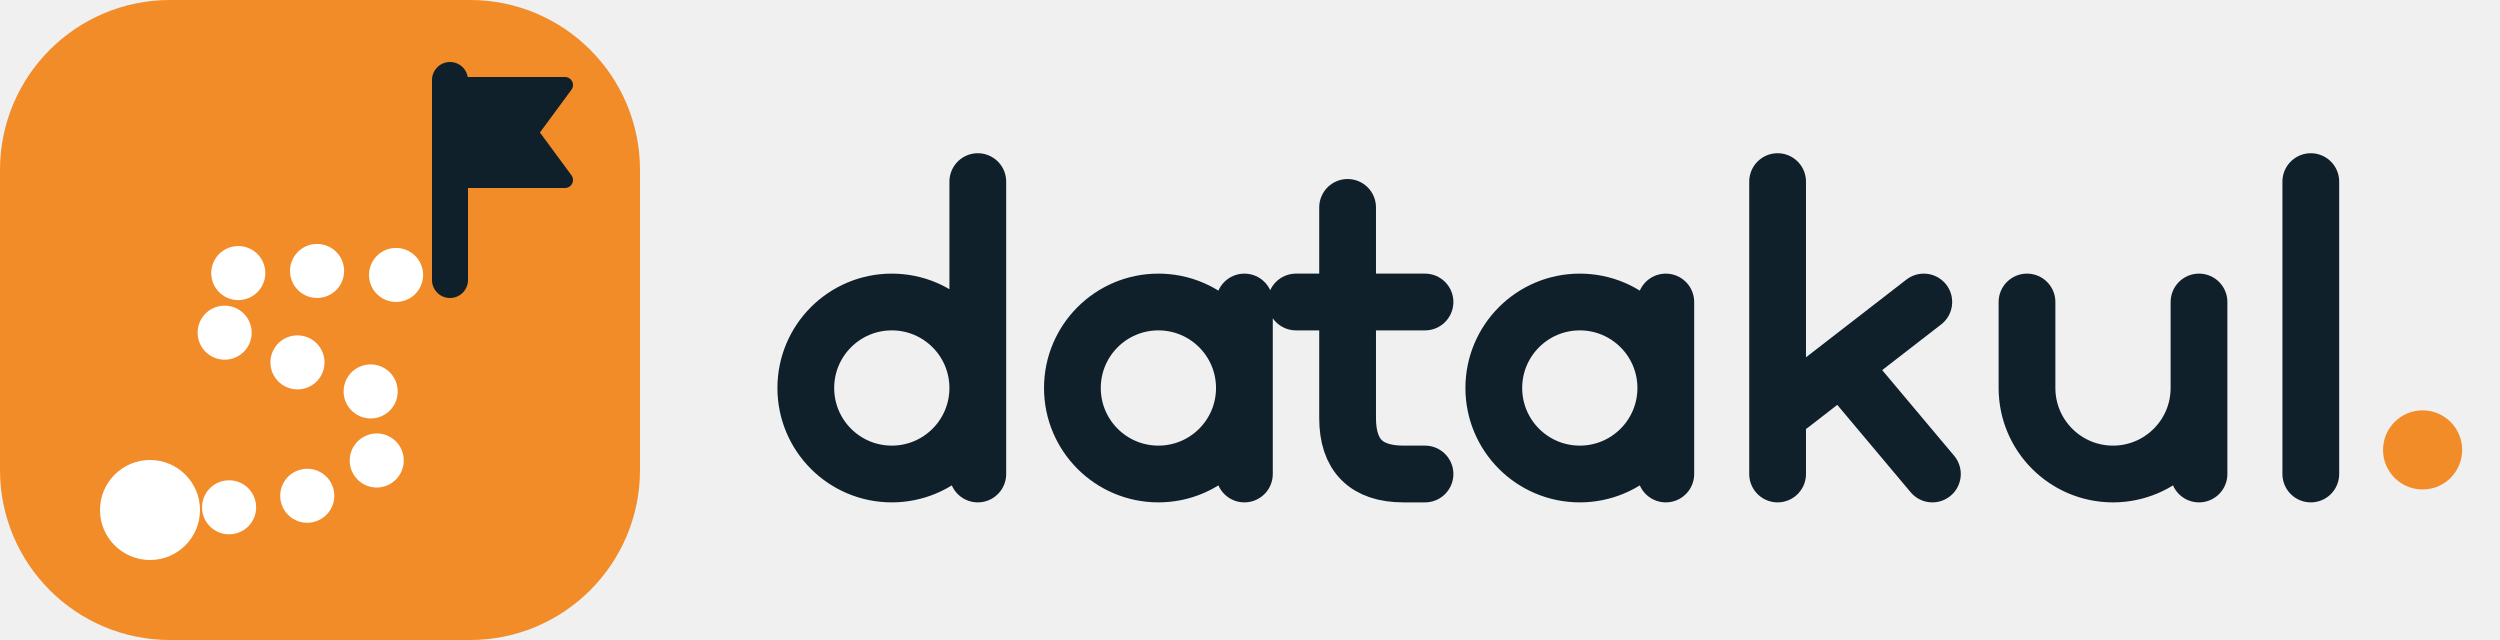
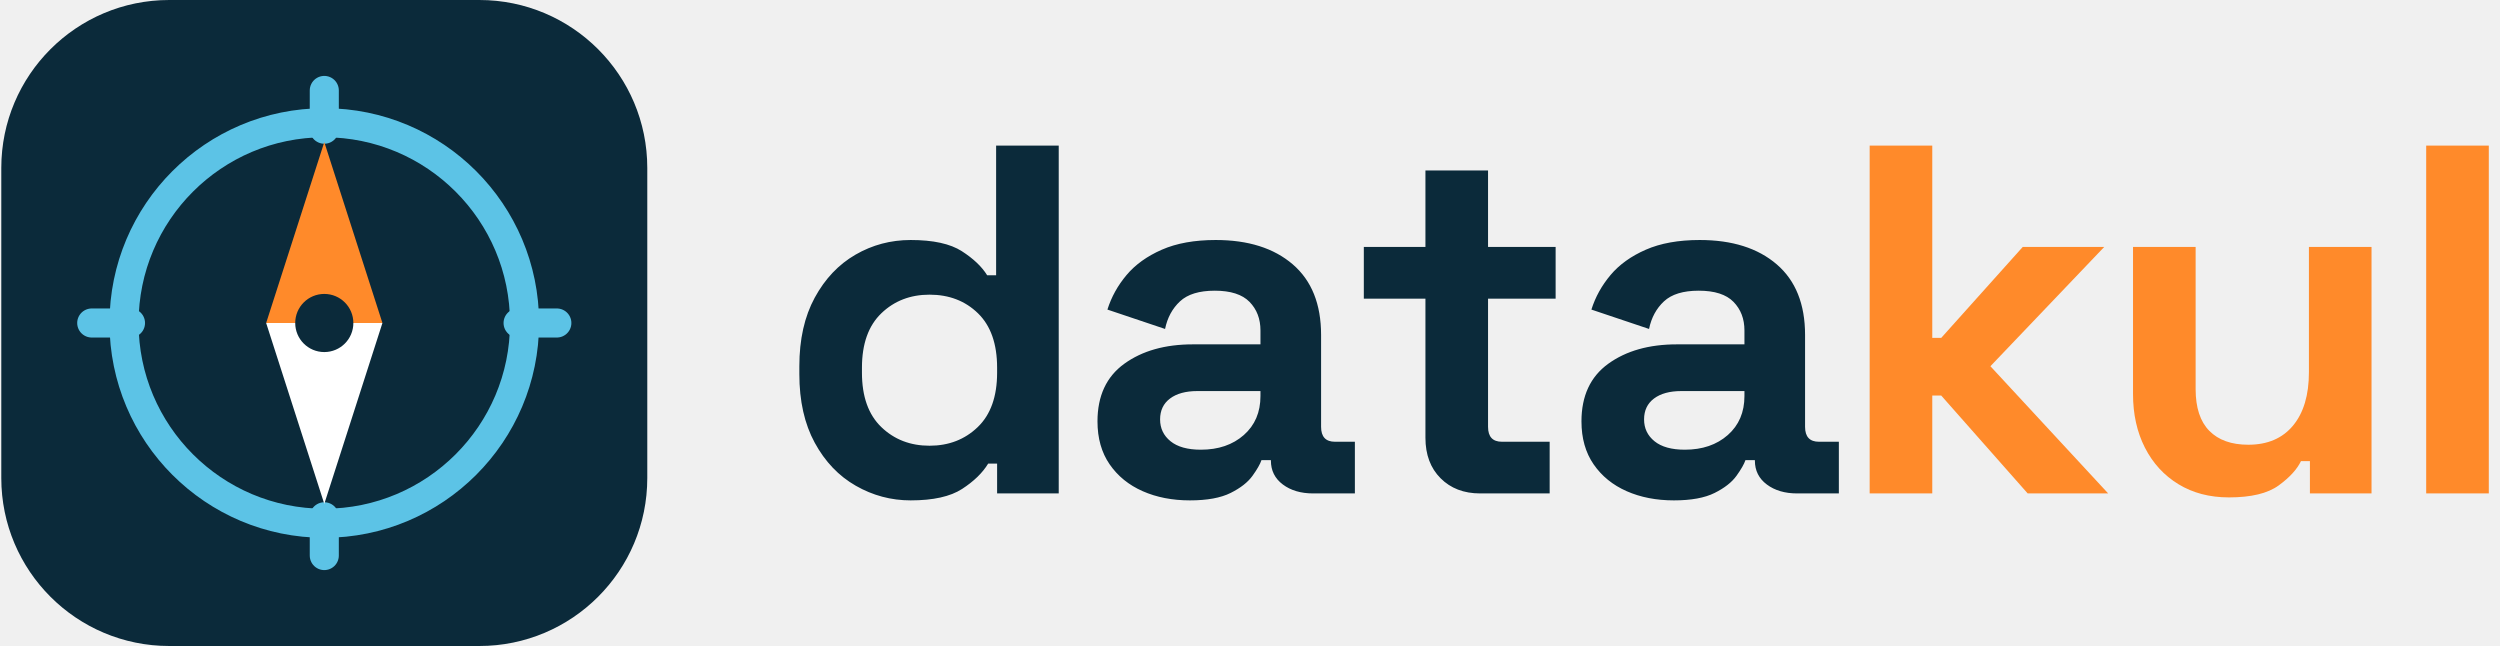
- <svg xmlns="http://www.w3.org/2000/svg" viewBox="0 0 250 64" width="500" height="128">
-   <rect width="64" height="64" rx="17" fill="#F28C28" />
-   <path d="M15 51C27 51 39 49.5 39 42.5C39 35.5 21 37 21 30.5C21 25 31 27.5 40 27.5" fill="none" stroke="#FFFFFF" stroke-width="5.4" stroke-linecap="round" stroke-dasharray="0.01 7.9" />
-   <circle cx="15" cy="51" r="5" fill="#FFFFFF" />
-   <path d="M45 8V28" stroke="#10202B" stroke-width="3.6" stroke-linecap="round" />
-   <path d="M45 8.5H56.5L53 13.25L56.5 18H45Z" fill="#10202B" stroke="#10202B" stroke-width="1.6" stroke-linejoin="round" />
-   <g transform="translate(78 13) scale(0.86)">
-     <path d="M23 6V40 M23 30A10 10 0 1 1 3 30A10 10 0 1 1 23 30 M54 20V40 M54 30A10 10 0 1 1 34 30A10 10 0 1 1 54 30 M66 9V33.5Q66 40 72.5 40H75 M60 20H75 M103 20V40 M103 30A10 10 0 1 1 83 30A10 10 0 1 1 103 30 M116 6V40 M133 20L117.5 32 M123.5 27.5L134 40 M145 20V30A10 10 0 0 0 165 30 M165 20V40 M178 6V40" fill="none" stroke="#10202B" stroke-width="6.6" stroke-linecap="round" stroke-linejoin="round" />
-     <circle cx="191" cy="37.2" r="4.6" fill="#F28C28" />
+ <svg xmlns="http://www.w3.org/2000/svg" viewBox="0 0 386.6 100" width="774" height="200" role="img" aria-label="Datakul">
+   <g>
+     <rect width="100" height="100" rx="26" fill="#0B2A3A" />
+     <circle cx="50" cy="50" r="31" fill="none" stroke="#5CC3E6" stroke-width="4.5" />
+     <path d="M50 14V20M50 80V86M14 50H20M80 50H86" stroke="#5CC3E6" stroke-width="4.5" stroke-linecap="round" />
+     <path d="M50 22L59 50H41Z" fill="#FF8A2A" />
+     <path d="M50 78L59 50H41Z" fill="#FFFFFF" />
+     <circle cx="50" cy="50" r="4.5" fill="#0B2A3A" />
+   </g>
+   <g transform="translate(122 21.00) scale(0.07692) translate(-26.0 720.0)">
+     <path fill="#0B2A3A" d="M270 14Q211 14 159.5 -15.5Q108 -45 77.0 -102.0Q46 -159 46 -240V-256Q46 -337 77.0 -394.0Q108 -451 159.0 -480.5Q210 -510 270 -510Q338 -510 373.0 -487.5Q408 -465 424 -439H442V-700H568V0H444V-60H426Q409 -32 373.5 -9.0Q338 14 270 14ZM308 -96Q366 -96 405.0 -133.5Q444 -171 444 -243V-253Q444 -325 405.5 -362.5Q367 -400 308 -400Q250 -400 211.0 -362.5Q172 -325 172 -253V-243Q172 -171 211.0 -133.5Q250 -96 308 -96ZM832.0 14Q779.0 14 737.0 -4.5Q695.0 -23 670.5 -58.5Q646.0 -94 646.0 -145Q646.0 -222 700.0 -261.0Q754.0 -300 838.0 -300H974.0V-328Q974.0 -363 952.0 -385.5Q930.0 -408 882.0 -408Q835.0 -408 812.0 -386.5Q789.0 -365 782.0 -331L666.0 -370Q678.0 -408 704.5 -439.5Q731.0 -471 775.5 -490.5Q820.0 -510 884.0 -510Q982.0 -510 1039.0 -461.0Q1096.0 -412 1096.0 -319V-134Q1096.0 -104 1124.0 -104H1164.0V0H1080.0Q1043.0 0 1019.0 -18.0Q995.0 -36 995.0 -66V-67H976.0Q972.0 -55 958.0 -35.5Q944.0 -16 914.0 -1.0Q884.0 14 832.0 14ZM854.0 -88Q907.0 -88 940.5 -117.5Q974.0 -147 974.0 -196V-206H847.0Q812.0 -206 792.0 -191.0Q772.0 -176 772.0 -149Q772.0 -122 793.0 -105.0Q814.0 -88 854.0 -88ZM1416.0 0Q1367.0 0 1336.5 -30.5Q1306.0 -61 1306.0 -112V-392H1182.0V-496H1306.0V-650H1432.0V-496H1568.0V-392H1432.0V-134Q1432.0 -104 1460.0 -104H1556.0V0ZM1806.0 14Q1753.0 14 1711.0 -4.5Q1669.0 -23 1644.5 -58.5Q1620.0 -94 1620.0 -145Q1620.0 -222 1674.0 -261.0Q1728.0 -300 1812.0 -300H1948.0V-328Q1948.0 -363 1926.0 -385.5Q1904.0 -408 1856.0 -408Q1809.0 -408 1786.0 -386.5Q1763.0 -365 1756.0 -331L1640.0 -370Q1652.0 -408 1678.5 -439.5Q1705.0 -471 1749.5 -490.5Q1794.0 -510 1858.0 -510Q1956.0 -510 2013.0 -461.0Q2070.0 -412 2070.0 -319V-134Q2070.0 -104 2098.0 -104H2138.0V0H2054.0Q2017.0 0 1993.0 -18.0Q1969.0 -36 1969.0 -66V-67H1950.0Q1946.0 -55 1932.0 -35.5Q1918.0 -16 1888.0 -1.0Q1858.0 14 1806.0 14ZM1828.0 -88Q1881.0 -88 1914.5 -117.5Q1948.0 -147 1948.0 -196V-206H1821.0Q1786.0 -206 1766.0 -191.0Q1746.0 -176 1746.0 -149Q1746.0 -122 1767.0 -105.0Q1788.0 -88 1828.0 -88Z" />
+     <path fill="#FF8A2A" d="M2200.0 0V-700H2326.0V-313H2344.0L2508.0 -496H2672.0L2443.0 -256L2680.0 0H2518.0L2344.0 -197H2326.0V0ZM2923.0 8Q2865.0 8 2821.5 -18.5Q2778.0 -45 2754.0 -92.0Q2730.0 -139 2730.0 -200V-496H2856.0V-210Q2856.0 -154 2883.5 -126.0Q2911.0 -98 2962.0 -98Q3020.0 -98 3052.0 -136.5Q3084.0 -175 3084.0 -244V-496H3210.0V0H3086.0V-65H3068.0Q3056.0 -40 3023.0 -16.0Q2990.0 8 2923.0 8ZM3320.0 0V-700H3446.0V0Z" />
  </g>
</svg>
